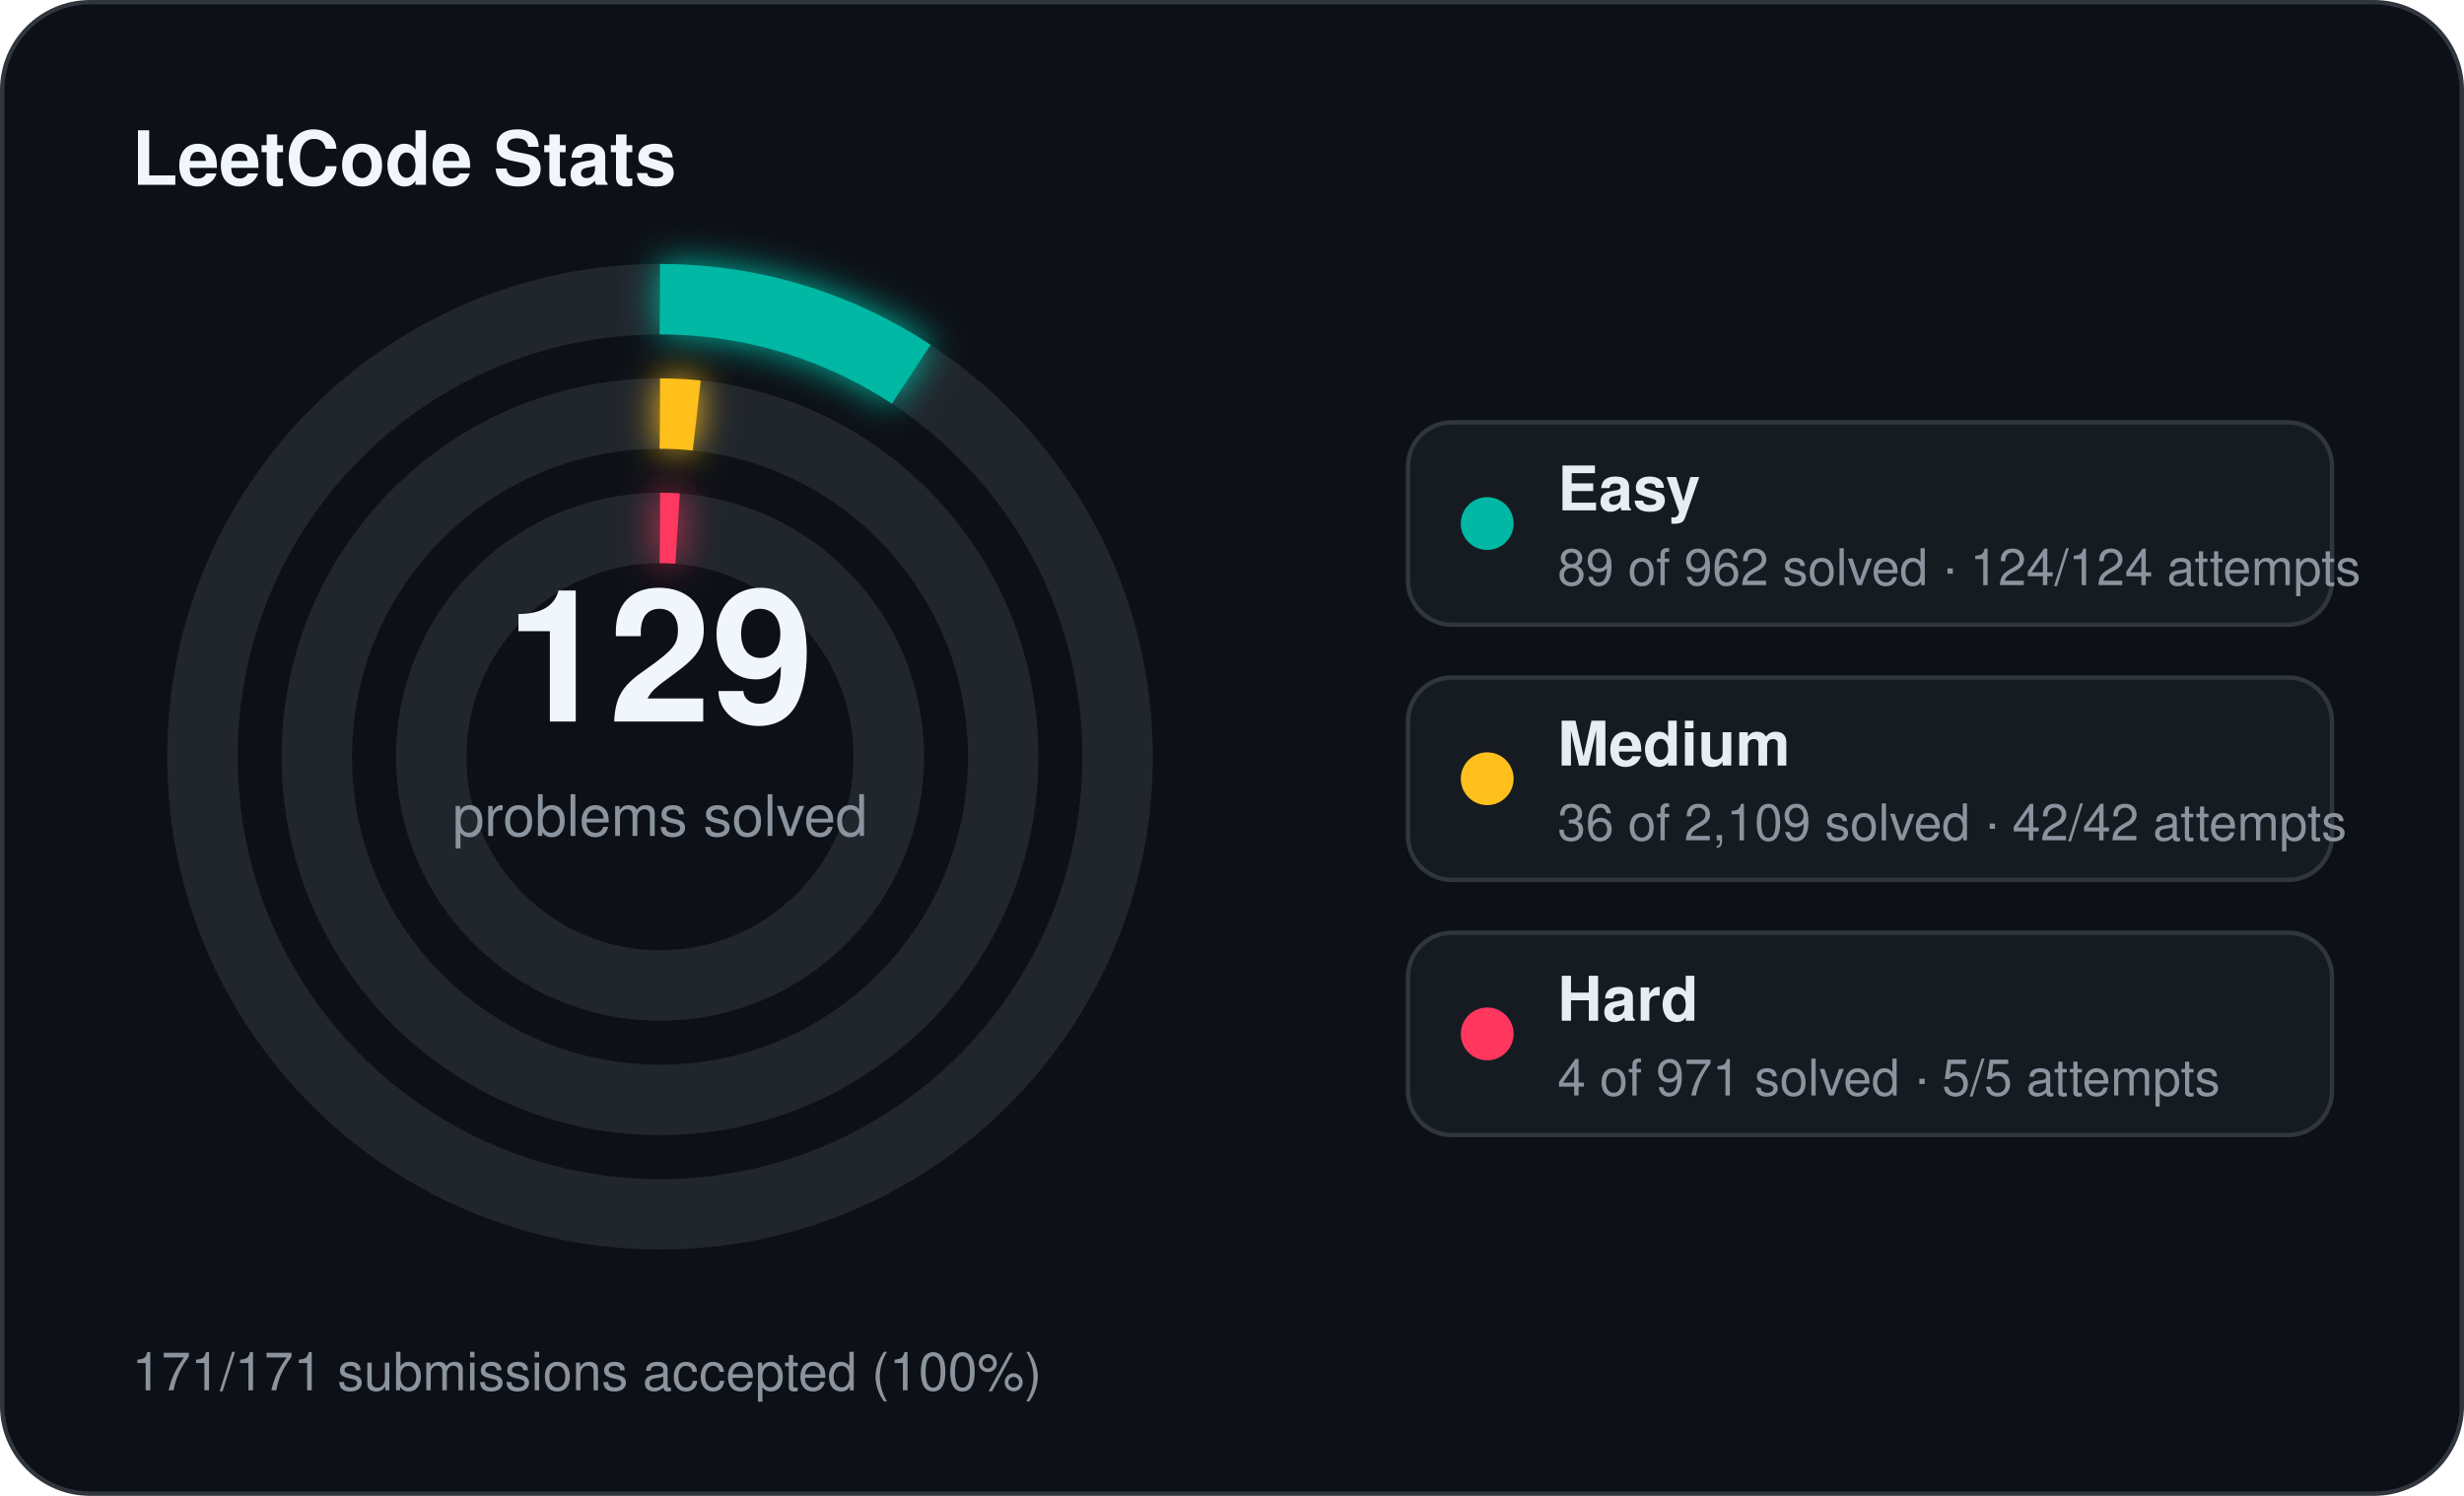
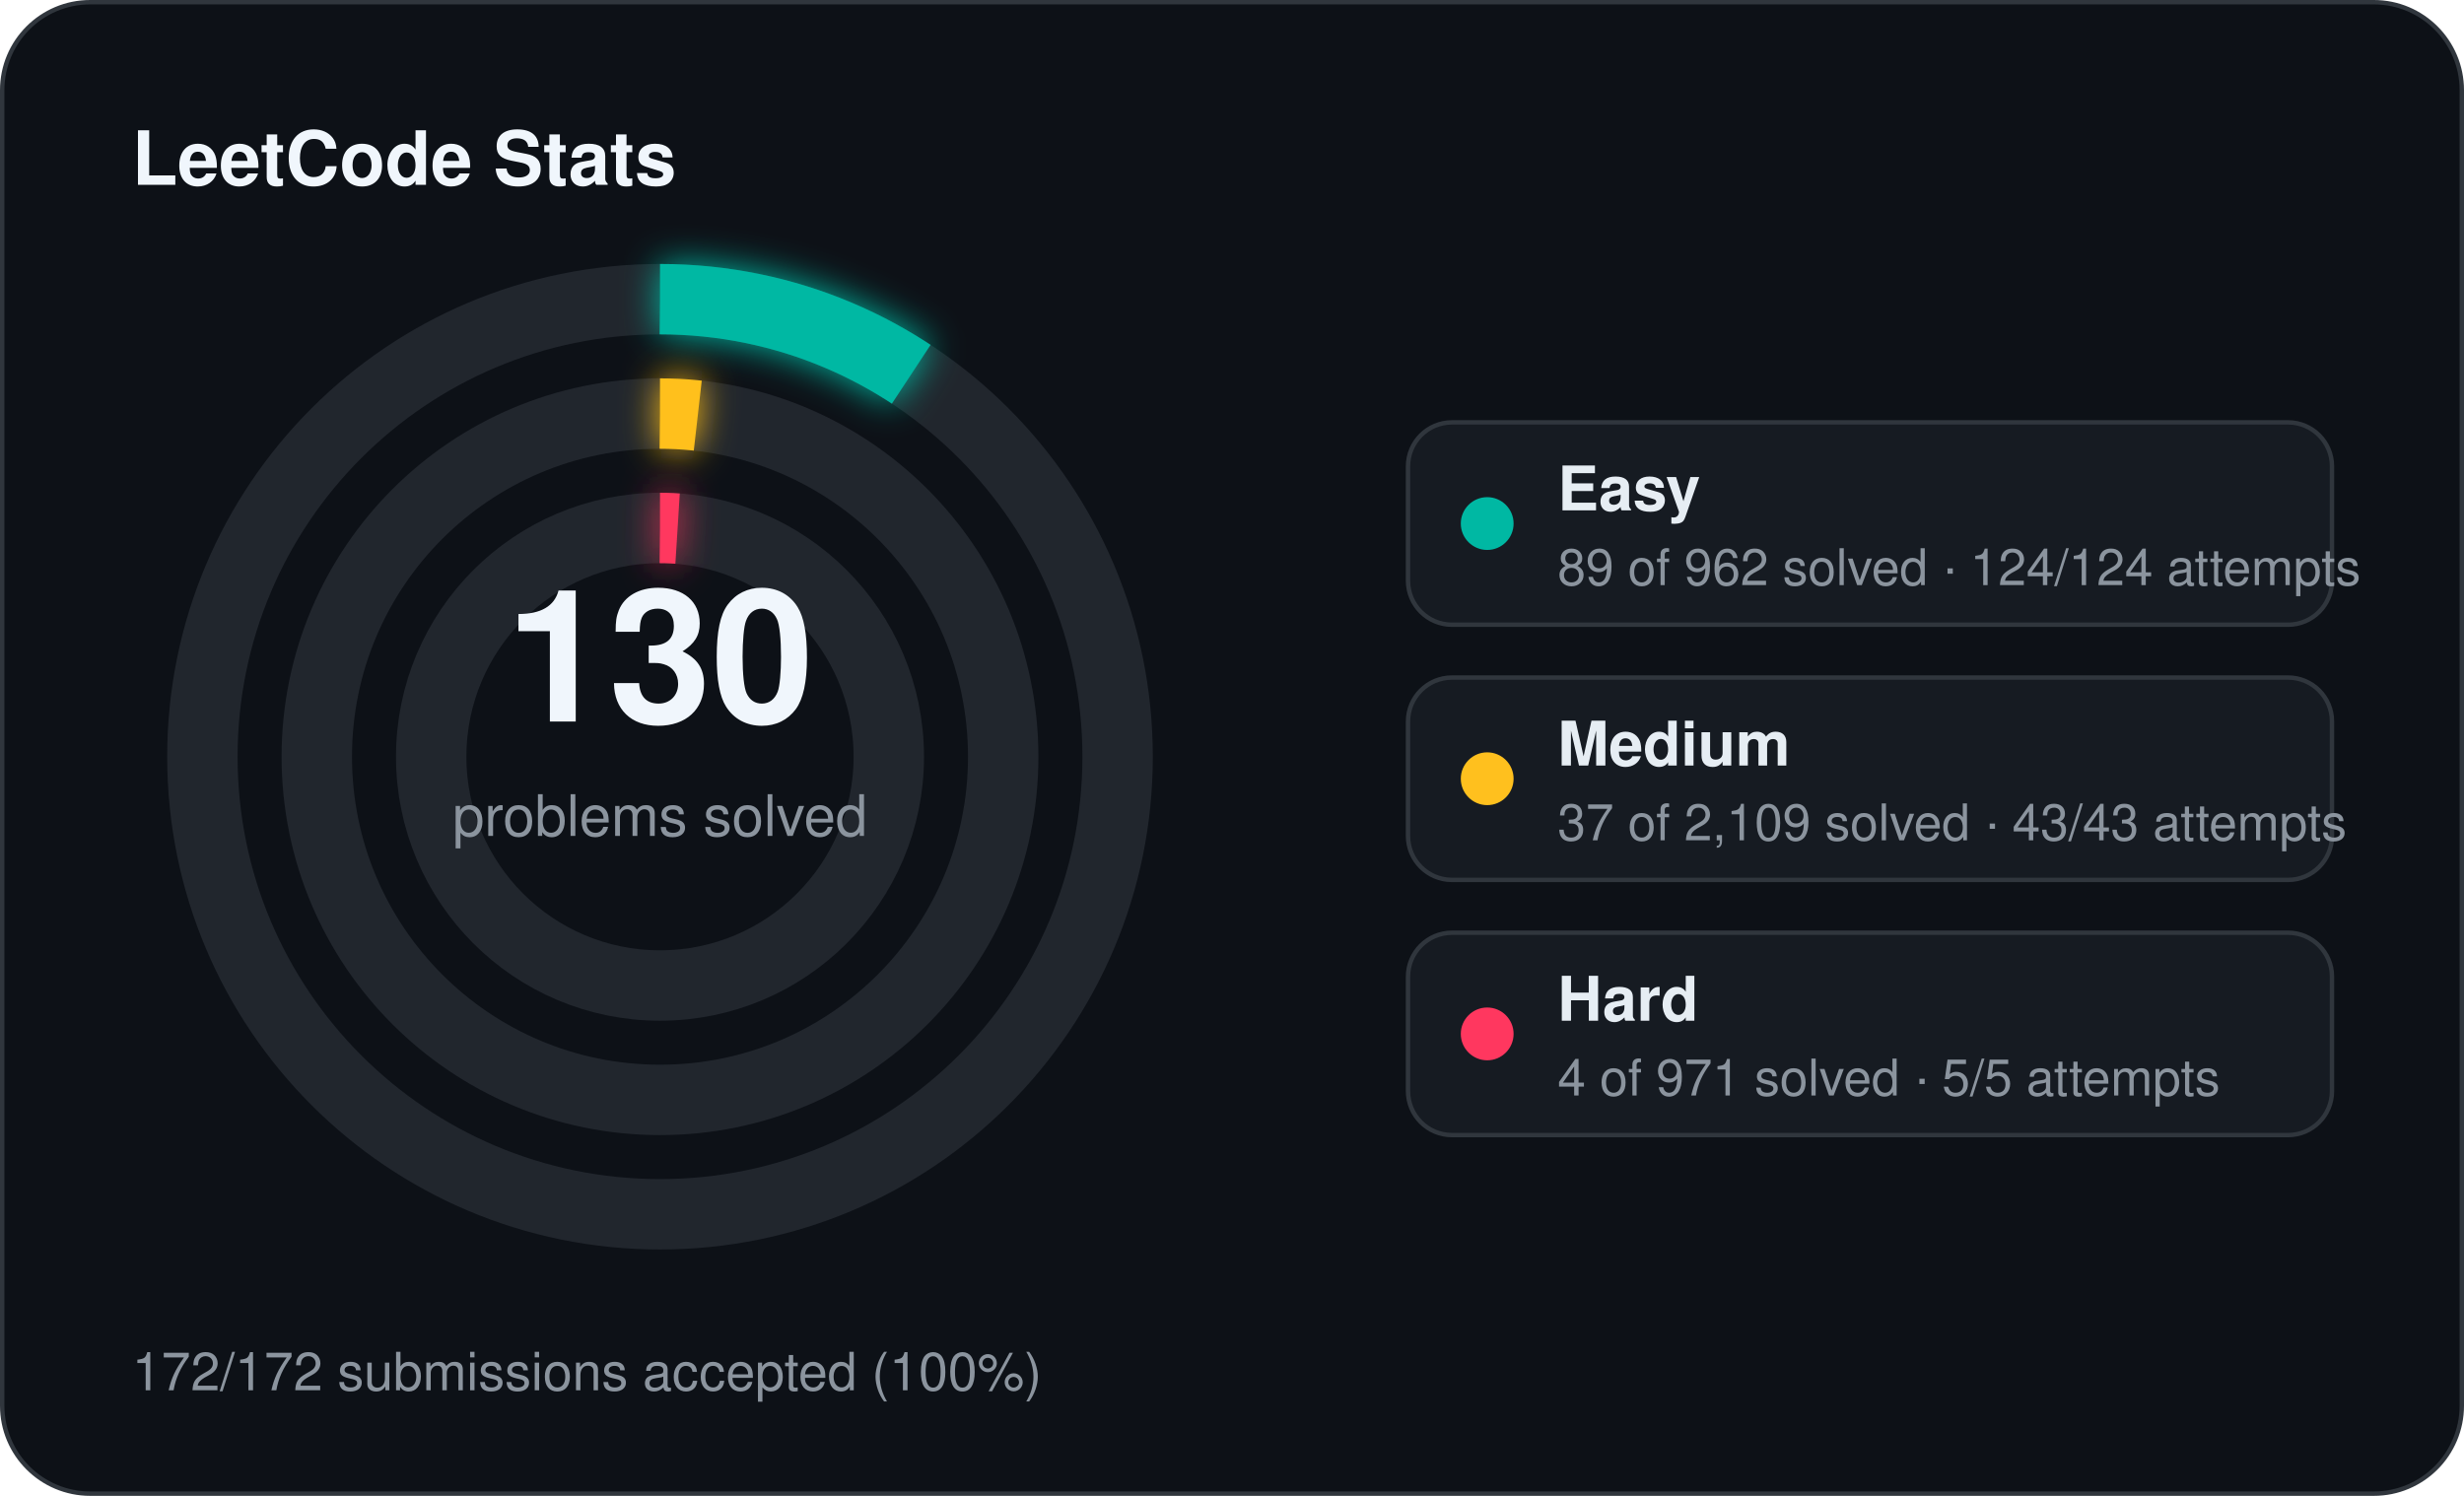
<svg xmlns="http://www.w3.org/2000/svg" width="560" height="340" viewBox="0 0 560 340">
  <defs>
    <filter id="stats-glow" x="-60%" y="-60%" width="220%" height="220%">
      <feGaussianBlur stdDeviation="4" result="blur" />
      <feMerge>
        <feMergeNode in="blur" />
        <feMergeNode in="SourceGraphic" />
      </feMerge>
    </filter>
  </defs>
  <rect x="0.5" y="0.5" width="559" height="339" rx="20" fill="#0d1117" stroke="#30363d" stroke-width="1" />
  <text x="30" y="42" fill="#f0f6fc" font-family="Segoe UI, Helvetica, Arial, sans-serif" font-size="17" font-weight="700">LeetCode Stats</text>
  <circle cx="150" cy="172" r="104" fill="none" stroke="#21262d" stroke-width="16" />
  <circle cx="150" cy="172" r="104" fill="none" stroke="#00b8a3" stroke-width="16" stroke-linecap="butt" stroke-dasharray="60.45 653.45" transform="rotate(-90 150 172)" filter="url(#stats-glow)" />
  <circle cx="150" cy="172" r="78" fill="none" stroke="#21262d" stroke-width="16" />
-   <circle cx="150" cy="172" r="78" fill="none" stroke="#ffc01e" stroke-width="16" stroke-linecap="butt" stroke-dasharray="8.37 490.09" transform="rotate(-90 150 172)" filter="url(#stats-glow)" />
+   <circle cx="150" cy="172" r="78" fill="none" stroke="#ffc01e" stroke-width="16" stroke-linecap="butt" stroke-dasharray="8.60 490.09" transform="rotate(-90 150 172)" filter="url(#stats-glow)" />
  <circle cx="150" cy="172" r="52" fill="none" stroke="#21262d" stroke-width="16" />
  <circle cx="150" cy="172" r="52" fill="none" stroke="#ff375f" stroke-width="16" stroke-linecap="butt" stroke-dasharray="4.00 326.73" transform="rotate(-90 150 172)" filter="url(#stats-glow)" />
-   <text x="150" y="164" text-anchor="middle" fill="#f0f6fc" font-family="Segoe UI, Helvetica, Arial, sans-serif" font-size="42" font-weight="700">129</text>
+   <text x="150" y="164" text-anchor="middle" fill="#f0f6fc" font-family="Segoe UI, Helvetica, Arial, sans-serif" font-size="42" font-weight="700">130</text>
  <text x="150" y="190" text-anchor="middle" fill="#8b949e" font-family="Segoe UI, Helvetica, Arial, sans-serif" font-size="13">problems solved</text>
  <rect x="320" y="96" width="210" height="46" rx="10" fill="#161b22" stroke="#30363d" stroke-width="1" />
  <circle cx="338" cy="119" r="6" fill="#00b8a3" />
  <text x="354" y="116" fill="#e6edf3" font-family="Segoe UI, Helvetica, Arial, sans-serif" font-size="14" font-weight="600">Easy</text>
  <text x="354" y="133" fill="#8b949e" font-family="Segoe UI, Helvetica, Arial, sans-serif" font-size="11.5">89 of 962 solved · 124/124 attempts</text>
  <rect x="320" y="154" width="210" height="46" rx="10" fill="#161b22" stroke="#30363d" stroke-width="1" />
  <circle cx="338" cy="177" r="6" fill="#ffc01e" />
  <text x="354" y="174" fill="#e6edf3" font-family="Segoe UI, Helvetica, Arial, sans-serif" font-size="14" font-weight="600">Medium</text>
-   <text x="354" y="191" fill="#8b949e" font-family="Segoe UI, Helvetica, Arial, sans-serif" font-size="11.5">36 of 2,109 solved · 42/42 attempts</text>
+   <text x="354" y="191" fill="#8b949e" font-family="Segoe UI, Helvetica, Arial, sans-serif" font-size="11.5">37 of 2,109 solved · 43/43 attempts</text>
  <rect x="320" y="212" width="210" height="46" rx="10" fill="#161b22" stroke="#30363d" stroke-width="1" />
  <circle cx="338" cy="235" r="6" fill="#ff375f" />
  <text x="354" y="232" fill="#e6edf3" font-family="Segoe UI, Helvetica, Arial, sans-serif" font-size="14" font-weight="600">Hard</text>
  <text x="354" y="249" fill="#8b949e" font-family="Segoe UI, Helvetica, Arial, sans-serif" font-size="11.5">4 of 971 solved · 5/5 attempts</text>
-   <text x="30" y="316" fill="#8b949e" font-family="Segoe UI, Helvetica, Arial, sans-serif" font-size="12">171/171 submissions accepted (100%)</text>
+   <text x="30" y="316" fill="#8b949e" font-family="Segoe UI, Helvetica, Arial, sans-serif" font-size="12">172/172 submissions accepted (100%)</text>
</svg>
